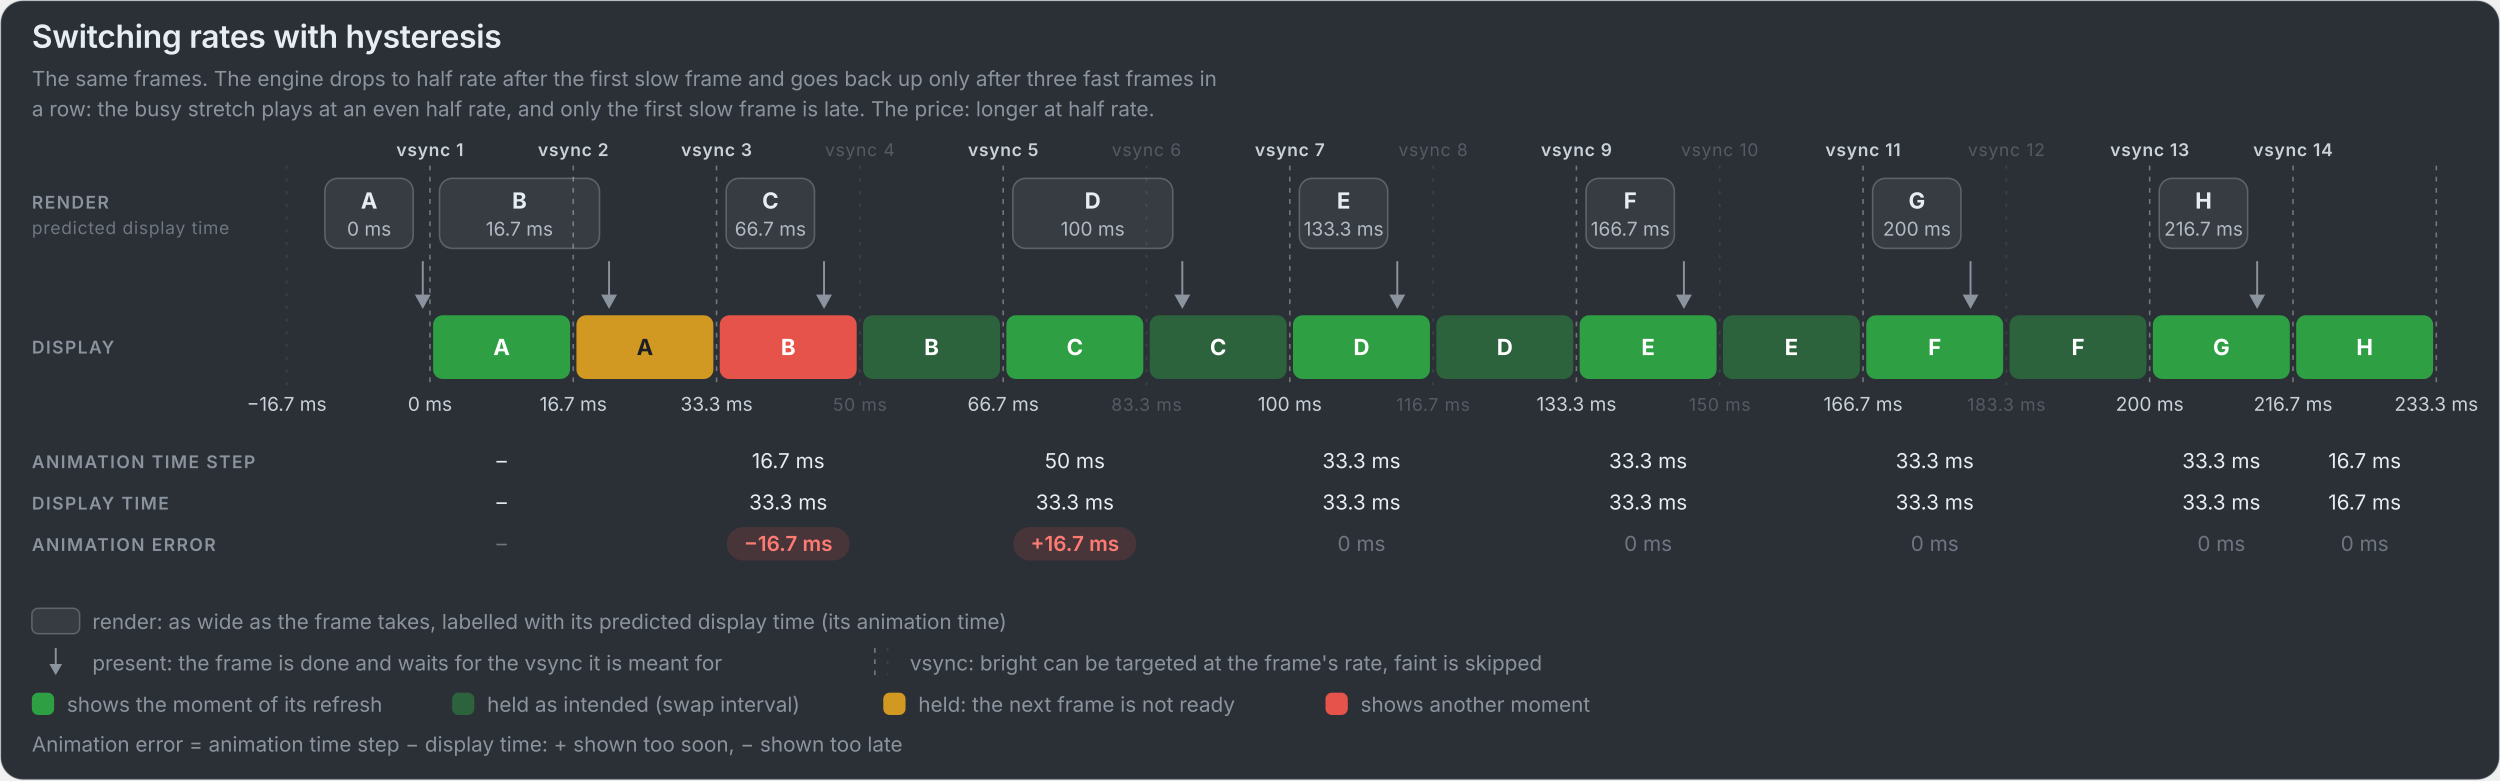
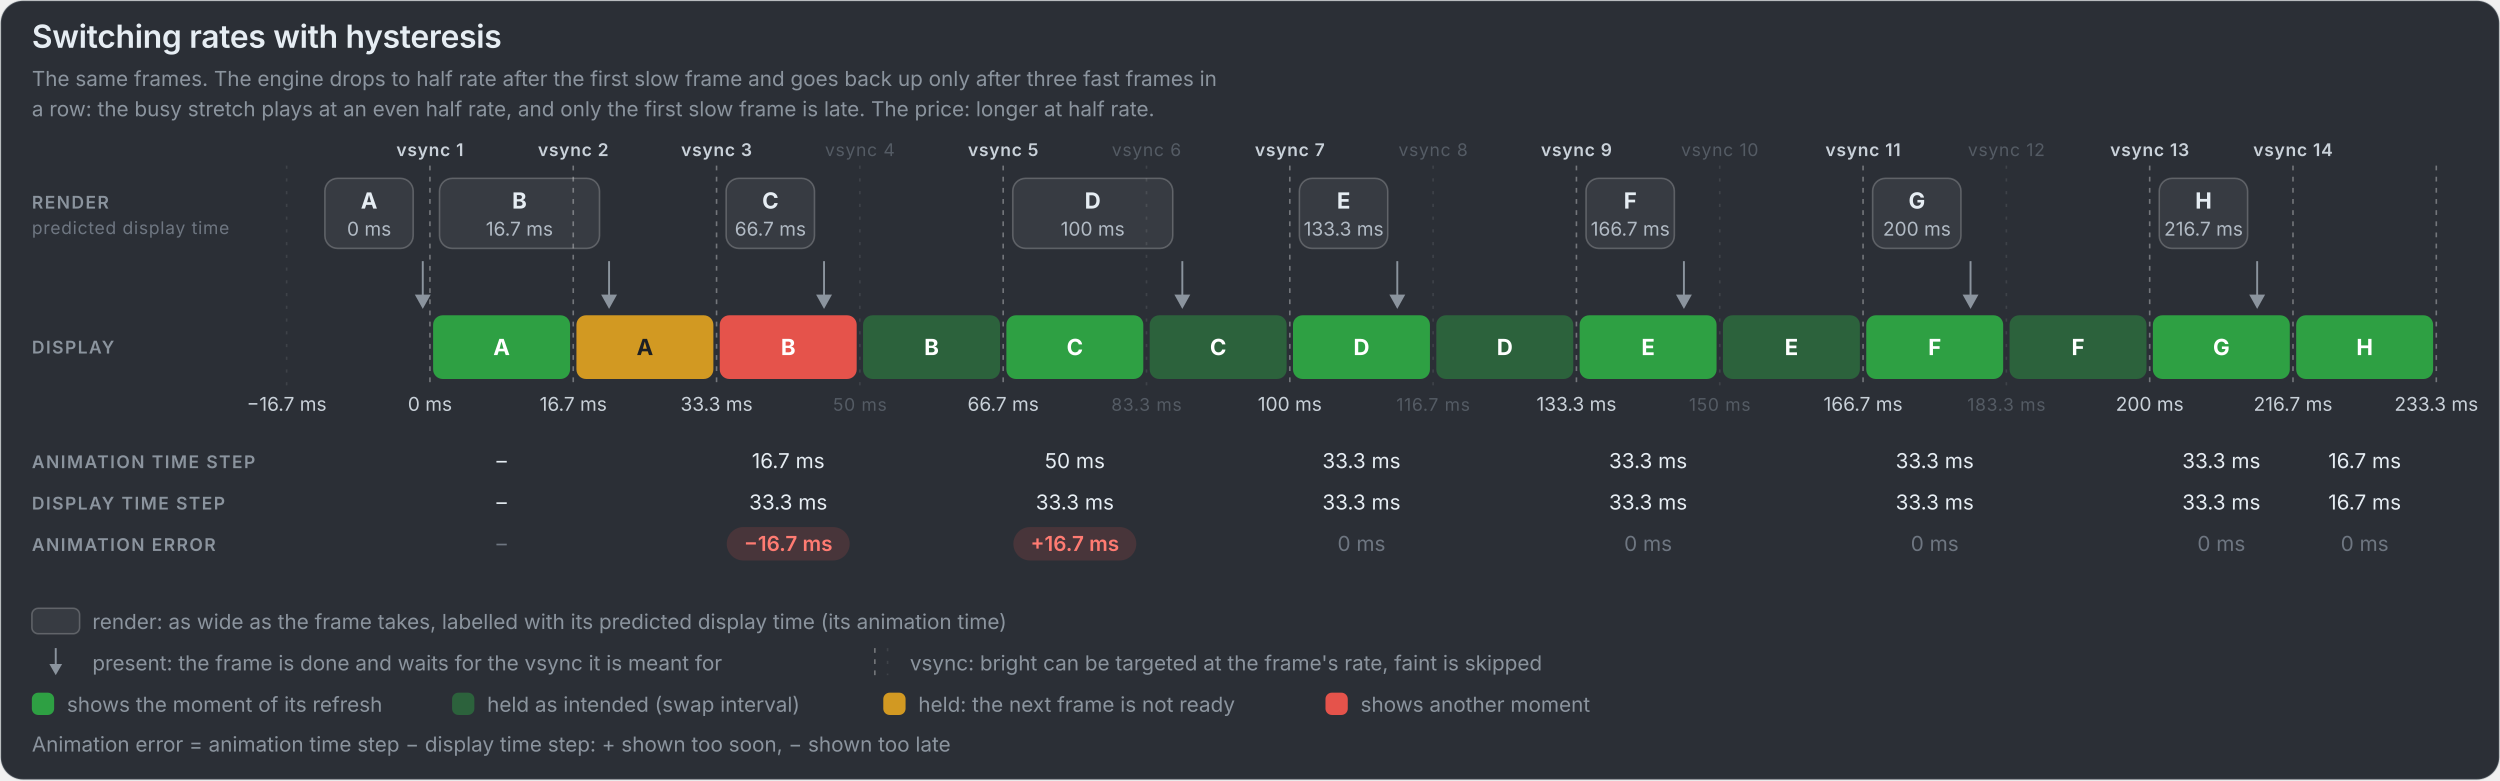
<svg xmlns="http://www.w3.org/2000/svg" width="1570" height="490" viewBox="0 0 1570 490" role="img" aria-label="Switching rates with hysteresis">
  <style>
  text { font-family: "Segoe UI Variable Text", "Segoe UI", Inter, system-ui, -apple-system, "Helvetica Neue", Arial, sans-serif;
         font-size: 13px; fill: #e6edf3; font-variant-numeric: tabular-nums; }
  .card { fill: #1f242b; fill-opacity: 0.94; stroke: #8b949e; stroke-opacity: 0.25; stroke-width: 1; }
  .title { font-size: 20px; font-weight: 600; letter-spacing: -0.01em; }
  .sub { fill: #8b949e; }
  .label { font-size: 11px; font-weight: 600; letter-spacing: 0.08em; fill: #8b949e; }
  .vsync-n { font-size: 11px; fill: #6e7681; letter-spacing: 0.04em; }
  .axis { font-size: 12px; fill: #c9d1d9; }
  .vsync { stroke: #ffffff; stroke-opacity: 0.34; stroke-width: 1; stroke-dasharray: 3 4; }
  .vsync-skip { stroke: #ffffff; stroke-opacity: 0.09; stroke-width: 1; stroke-dasharray: 2 6; }
  .vsync-target { font-size: 11px; font-weight: 600; fill: #c9d1d9; letter-spacing: 0.04em; }
  .vsync-n-skip { font-size: 11px; fill: #545b64; letter-spacing: 0.04em; }
  .box { fill: #ffffff; fill-opacity: 0.06; stroke: #ffffff; stroke-opacity: 0.22; stroke-width: 1; }
  .frame { font-size: 14px; font-weight: 700; }
  .box-time { fill: #b1bac4; font-size: 12px; }
  .arrow { stroke: #8b949e; stroke-width: 1.2; }
  .arrowhead { fill: #8b949e; }
  .ok { fill: #2ea043; }
  .hold { fill: #2ea043; fill-opacity: 0.45; }
  .again { fill: #d29922; }
  .off { fill: #e5534b; }
  .cell-text { font-size: 14px; font-weight: 700; fill: #ffffff; }
  .dark-text { fill: #1c1f24; }
  .zero { fill: #6e7681; }
  .err { fill: #ff7b72; font-weight: 600; }
  .err-pill { fill: #e5534b; fill-opacity: 0.16; }
  .neutral { fill: #3d444d; }
  .lane { font-size: 15px; font-weight: 600; }
  .same { fill: #7ee787; font-weight: 600; }
</style>
  <rect class="card" x="0.5" y="0.5" width="1569" height="489" rx="14" />
  <text x="20.0" y="30.0" text-anchor="start" class="title">Switching rates with hysteresis</text>
  <text x="20.0" y="54.0" text-anchor="start" class="sub">The same frames. The engine drops to half rate after the first slow frame and goes back up only after three fast frames in</text>
  <text x="20.0" y="73.0" text-anchor="start" class="sub">a row: the busy stretch plays at an even half rate, and only the first slow frame is late. The price: longer at half rate.</text>
  <line class="vsync-skip" x1="180.0" y1="104" x2="180.0" y2="243" />
  <text x="180.0" y="258.0" text-anchor="middle" class="axis">−16.7 ms</text>
  <line class="vsync" x1="270.0" y1="104" x2="270.0" y2="243" />
  <text x="270.0" y="258.0" text-anchor="middle" class="axis">0 ms</text>
  <text x="270.0" y="98.0" text-anchor="middle" class="vsync-target">vsync 1</text>
  <line class="vsync" x1="360.0" y1="104" x2="360.0" y2="243" />
  <text x="360.0" y="258.0" text-anchor="middle" class="axis">16.7 ms</text>
  <text x="360.0" y="98.0" text-anchor="middle" class="vsync-target">vsync 2</text>
  <line class="vsync" x1="450.0" y1="104" x2="450.0" y2="243" />
  <text x="450.0" y="258.0" text-anchor="middle" class="axis">33.3 ms</text>
  <text x="450.0" y="98.0" text-anchor="middle" class="vsync-target">vsync 3</text>
  <line class="vsync-skip" x1="540.0" y1="104" x2="540.0" y2="243" />
  <text x="540.0" y="258.0" text-anchor="middle" class="vsync-n-skip">50 ms</text>
  <text x="540.0" y="98.0" text-anchor="middle" class="vsync-n-skip">vsync 4</text>
  <line class="vsync" x1="630.0" y1="104" x2="630.0" y2="243" />
  <text x="630.0" y="258.0" text-anchor="middle" class="axis">66.7 ms</text>
  <text x="630.0" y="98.0" text-anchor="middle" class="vsync-target">vsync 5</text>
  <line class="vsync-skip" x1="720.0" y1="104" x2="720.0" y2="243" />
  <text x="720.0" y="258.0" text-anchor="middle" class="vsync-n-skip">83.3 ms</text>
  <text x="720.0" y="98.0" text-anchor="middle" class="vsync-n-skip">vsync 6</text>
  <line class="vsync" x1="810.0" y1="104" x2="810.0" y2="243" />
  <text x="810.0" y="258.0" text-anchor="middle" class="axis">100 ms</text>
  <text x="810.0" y="98.0" text-anchor="middle" class="vsync-target">vsync 7</text>
  <line class="vsync-skip" x1="900.0" y1="104" x2="900.0" y2="243" />
  <text x="900.0" y="258.0" text-anchor="middle" class="vsync-n-skip">116.7 ms</text>
  <text x="900.0" y="98.0" text-anchor="middle" class="vsync-n-skip">vsync 8</text>
  <line class="vsync" x1="990.0" y1="104" x2="990.0" y2="243" />
  <text x="990.0" y="258.0" text-anchor="middle" class="axis">133.3 ms</text>
  <text x="990.0" y="98.0" text-anchor="middle" class="vsync-target">vsync 9</text>
  <line class="vsync-skip" x1="1080.0" y1="104" x2="1080.0" y2="243" />
  <text x="1080.0" y="258.0" text-anchor="middle" class="vsync-n-skip">150 ms</text>
  <text x="1080.0" y="98.0" text-anchor="middle" class="vsync-n-skip">vsync 10</text>
  <line class="vsync" x1="1170.0" y1="104" x2="1170.0" y2="243" />
  <text x="1170.0" y="258.0" text-anchor="middle" class="axis">166.7 ms</text>
  <text x="1170.0" y="98.0" text-anchor="middle" class="vsync-target">vsync 11</text>
  <line class="vsync-skip" x1="1260.0" y1="104" x2="1260.0" y2="243" />
  <text x="1260.0" y="258.0" text-anchor="middle" class="vsync-n-skip">183.3 ms</text>
  <text x="1260.0" y="98.0" text-anchor="middle" class="vsync-n-skip">vsync 12</text>
  <line class="vsync" x1="1350.0" y1="104" x2="1350.0" y2="243" />
  <text x="1350.0" y="258.0" text-anchor="middle" class="axis">200 ms</text>
  <text x="1350.0" y="98.0" text-anchor="middle" class="vsync-target">vsync 13</text>
  <line class="vsync" x1="1440.0" y1="104" x2="1440.0" y2="243" />
  <text x="1440.0" y="258.0" text-anchor="middle" class="axis">216.7 ms</text>
  <text x="1440.0" y="98.0" text-anchor="middle" class="vsync-target">vsync 14</text>
  <line class="vsync" x1="1530.0" y1="104" x2="1530.0" y2="243" />
  <text x="1530.0" y="258.0" text-anchor="middle" class="axis">233.3 ms</text>
  <text x="20.0" y="131.0" text-anchor="start" class="label">RENDER</text>
  <text x="20.0" y="147.0" text-anchor="start" class="vsync-n">predicted display time</text>
  <text x="20.0" y="222.0" text-anchor="start" class="label">DISPLAY</text>
  <text x="20.0" y="294.0" text-anchor="start" class="label">ANIMATION TIME STEP</text>
-   <text x="20.0" y="320.0" text-anchor="start" class="label">DISPLAY TIME</text>
+   <text x="20.0" y="320.0" text-anchor="start" class="label">DISPLAY TIME STEP</text>
  <text x="20.0" y="346.0" text-anchor="start" class="label">ANIMATION ERROR</text>
  <rect class="box" x="204.0" y="112" width="55.5" height="44" rx="8" />
  <text x="231.8" y="131.0" text-anchor="middle" class="frame">A</text>
  <text x="231.8" y="148.0" text-anchor="middle" class="box-time">0 ms</text>
  <line class="arrow" x1="265.5" y1="164" x2="265.5" y2="186" />
  <path class="arrowhead" d="M260.5,185 L270.5,185 L265.5,194 z" />
  <rect class="box" x="276.0" y="112" width="100.5" height="44" rx="8" />
  <text x="326.2" y="131.0" text-anchor="middle" class="frame">B</text>
  <text x="326.2" y="148.0" text-anchor="middle" class="box-time">16.7 ms</text>
  <line class="arrow" x1="382.5" y1="164" x2="382.5" y2="186" />
  <path class="arrowhead" d="M377.5,185 L387.5,185 L382.5,194 z" />
  <rect class="box" x="456.0" y="112" width="55.5" height="44" rx="8" />
  <text x="483.8" y="131.0" text-anchor="middle" class="frame">C</text>
  <text x="483.8" y="148.0" text-anchor="middle" class="box-time">66.7 ms</text>
  <line class="arrow" x1="517.5" y1="164" x2="517.5" y2="186" />
  <path class="arrowhead" d="M512.5,185 L522.5,185 L517.5,194 z" />
  <rect class="box" x="636.0" y="112" width="100.5" height="44" rx="8" />
  <text x="686.2" y="131.0" text-anchor="middle" class="frame">D</text>
  <text x="686.2" y="148.0" text-anchor="middle" class="box-time">100 ms</text>
  <line class="arrow" x1="742.5" y1="164" x2="742.5" y2="186" />
  <path class="arrowhead" d="M737.5,185 L747.5,185 L742.5,194 z" />
  <rect class="box" x="816.0" y="112" width="55.5" height="44" rx="8" />
  <text x="843.8" y="131.0" text-anchor="middle" class="frame">E</text>
  <text x="843.8" y="148.0" text-anchor="middle" class="box-time">133.3 ms</text>
  <line class="arrow" x1="877.5" y1="164" x2="877.5" y2="186" />
  <path class="arrowhead" d="M872.5,185 L882.5,185 L877.5,194 z" />
  <rect class="box" x="996.0" y="112" width="55.5" height="44" rx="8" />
  <text x="1023.8" y="131.0" text-anchor="middle" class="frame">F</text>
  <text x="1023.8" y="148.0" text-anchor="middle" class="box-time">166.7 ms</text>
  <line class="arrow" x1="1057.5" y1="164" x2="1057.5" y2="186" />
  <path class="arrowhead" d="M1052.5,185 L1062.5,185 L1057.5,194 z" />
  <rect class="box" x="1176.0" y="112" width="55.5" height="44" rx="8" />
  <text x="1203.8" y="131.0" text-anchor="middle" class="frame">G</text>
  <text x="1203.8" y="148.0" text-anchor="middle" class="box-time">200 ms</text>
  <line class="arrow" x1="1237.5" y1="164" x2="1237.5" y2="186" />
  <path class="arrowhead" d="M1232.5,185 L1242.5,185 L1237.5,194 z" />
  <rect class="box" x="1356.0" y="112" width="55.5" height="44" rx="8" />
  <text x="1383.8" y="131.0" text-anchor="middle" class="frame">H</text>
  <text x="1383.8" y="148.0" text-anchor="middle" class="box-time">216.7 ms</text>
  <line class="arrow" x1="1417.5" y1="164" x2="1417.5" y2="186" />
  <path class="arrowhead" d="M1412.5,185 L1422.5,185 L1417.5,194 z" />
  <rect class="ok" x="272.0" y="198" width="86.0" height="40" rx="6" />
  <text x="315.0" y="223.0" text-anchor="middle" class="cell-text">A</text>
  <text x="315.0" y="294.0" text-anchor="middle">–</text>
  <text x="315.0" y="320.0" text-anchor="middle">–</text>
  <text x="315.0" y="346.0" text-anchor="middle" class="zero">–</text>
  <rect class="again" x="362.0" y="198" width="86.0" height="40" rx="6" />
  <text x="405.0" y="223.0" text-anchor="middle" class="cell-text dark-text">A</text>
  <rect class="off" x="452.0" y="198" width="86.0" height="40" rx="6" />
  <text x="495.0" y="223.0" text-anchor="middle" class="cell-text">B</text>
  <text x="495.0" y="294.0" text-anchor="middle">16.7 ms</text>
  <text x="495.0" y="320.0" text-anchor="middle">33.3 ms</text>
  <rect class="err-pill" x="456.4" y="331" width="77.2" height="21" rx="10.5" />
  <text x="495.0" y="346.0" text-anchor="middle" class="err">−16.7 ms</text>
  <rect class="hold" x="542.0" y="198" width="86.0" height="40" rx="6" />
  <text x="585.0" y="223.0" text-anchor="middle" class="cell-text">B</text>
  <rect class="ok" x="632.0" y="198" width="86.0" height="40" rx="6" />
  <text x="675.0" y="223.0" text-anchor="middle" class="cell-text">C</text>
  <text x="675.0" y="294.0" text-anchor="middle">50 ms</text>
  <text x="675.0" y="320.0" text-anchor="middle">33.3 ms</text>
  <rect class="err-pill" x="636.4" y="331" width="77.2" height="21" rx="10.5" />
  <text x="675.0" y="346.0" text-anchor="middle" class="err">+16.7 ms</text>
  <rect class="hold" x="722.0" y="198" width="86.0" height="40" rx="6" />
  <text x="765.0" y="223.0" text-anchor="middle" class="cell-text">C</text>
  <rect class="ok" x="812.0" y="198" width="86.0" height="40" rx="6" />
  <text x="855.0" y="223.0" text-anchor="middle" class="cell-text">D</text>
  <text x="855.0" y="294.0" text-anchor="middle">33.3 ms</text>
  <text x="855.0" y="320.0" text-anchor="middle">33.3 ms</text>
  <text x="855.0" y="346.0" text-anchor="middle" class="zero">0 ms</text>
  <rect class="hold" x="902.0" y="198" width="86.0" height="40" rx="6" />
  <text x="945.0" y="223.0" text-anchor="middle" class="cell-text">D</text>
  <rect class="ok" x="992.0" y="198" width="86.0" height="40" rx="6" />
  <text x="1035.0" y="223.0" text-anchor="middle" class="cell-text">E</text>
  <text x="1035.0" y="294.0" text-anchor="middle">33.3 ms</text>
  <text x="1035.0" y="320.0" text-anchor="middle">33.3 ms</text>
  <text x="1035.0" y="346.0" text-anchor="middle" class="zero">0 ms</text>
  <rect class="hold" x="1082.0" y="198" width="86.0" height="40" rx="6" />
  <text x="1125.0" y="223.0" text-anchor="middle" class="cell-text">E</text>
  <rect class="ok" x="1172.0" y="198" width="86.0" height="40" rx="6" />
  <text x="1215.0" y="223.0" text-anchor="middle" class="cell-text">F</text>
  <text x="1215.0" y="294.0" text-anchor="middle">33.3 ms</text>
  <text x="1215.0" y="320.0" text-anchor="middle">33.3 ms</text>
  <text x="1215.0" y="346.0" text-anchor="middle" class="zero">0 ms</text>
  <rect class="hold" x="1262.0" y="198" width="86.0" height="40" rx="6" />
  <text x="1305.0" y="223.0" text-anchor="middle" class="cell-text">F</text>
  <rect class="ok" x="1352.0" y="198" width="86.0" height="40" rx="6" />
  <text x="1395.0" y="223.0" text-anchor="middle" class="cell-text">G</text>
  <text x="1395.0" y="294.0" text-anchor="middle">33.3 ms</text>
  <text x="1395.0" y="320.0" text-anchor="middle">33.3 ms</text>
  <text x="1395.0" y="346.0" text-anchor="middle" class="zero">0 ms</text>
  <rect class="ok" x="1442.0" y="198" width="86.0" height="40" rx="6" />
  <text x="1485.0" y="223.0" text-anchor="middle" class="cell-text">H</text>
  <text x="1485.0" y="294.0" text-anchor="middle">16.7 ms</text>
  <text x="1485.0" y="320.0" text-anchor="middle">16.7 ms</text>
  <text x="1485.0" y="346.0" text-anchor="middle" class="zero">0 ms</text>
  <rect class="box" x="20" y="382" width="30" height="16" rx="4" />
  <text x="58.0" y="395.0" text-anchor="start" class="sub">render: as wide as the frame takes, labelled with its predicted display time (its animation time)</text>
  <line class="arrow" x1="35.0" y1="407" x2="35.0" y2="418" />
  <path class="arrowhead" d="M31.0,417 L39.0,417 L35.0,424 z" />
  <text x="58.0" y="421.0" text-anchor="start" class="sub">present: the frame is done and waits for the vsync it is meant for</text>
  <line class="vsync" x1="549.4" y1="407" x2="549.4" y2="424" />
  <line class="vsync-skip" x1="557.4" y1="407" x2="557.4" y2="424" />
  <text x="571.4" y="421.0" text-anchor="start" class="sub">vsync: bright can be targeted at the frame's rate, faint is skipped</text>
  <rect class="ok" x="20.0" y="435" width="14" height="14" rx="4" />
  <text x="42.0" y="447.0" text-anchor="start" class="sub">shows the moment of its refresh</text>
  <rect class="hold" x="283.9" y="435" width="14" height="14" rx="4" />
  <text x="305.9" y="447.0" text-anchor="start" class="sub">held as intended (swap interval)</text>
  <rect class="again" x="554.7" y="435" width="14" height="14" rx="4" />
  <text x="576.7" y="447.0" text-anchor="start" class="sub">held: the next frame is not ready</text>
  <rect class="off" x="832.4" y="435" width="14" height="14" rx="4" />
  <text x="854.4" y="447.0" text-anchor="start" class="sub">shows another moment</text>
-   <text x="20.0" y="472.0" text-anchor="start" class="sub">Animation error = animation time step − display time: + shown too soon, − shown too late</text>
+   <text x="20.0" y="472.0" text-anchor="start" class="sub">Animation error = animation time step − display time step: + shown too soon, − shown too late</text>
</svg>
